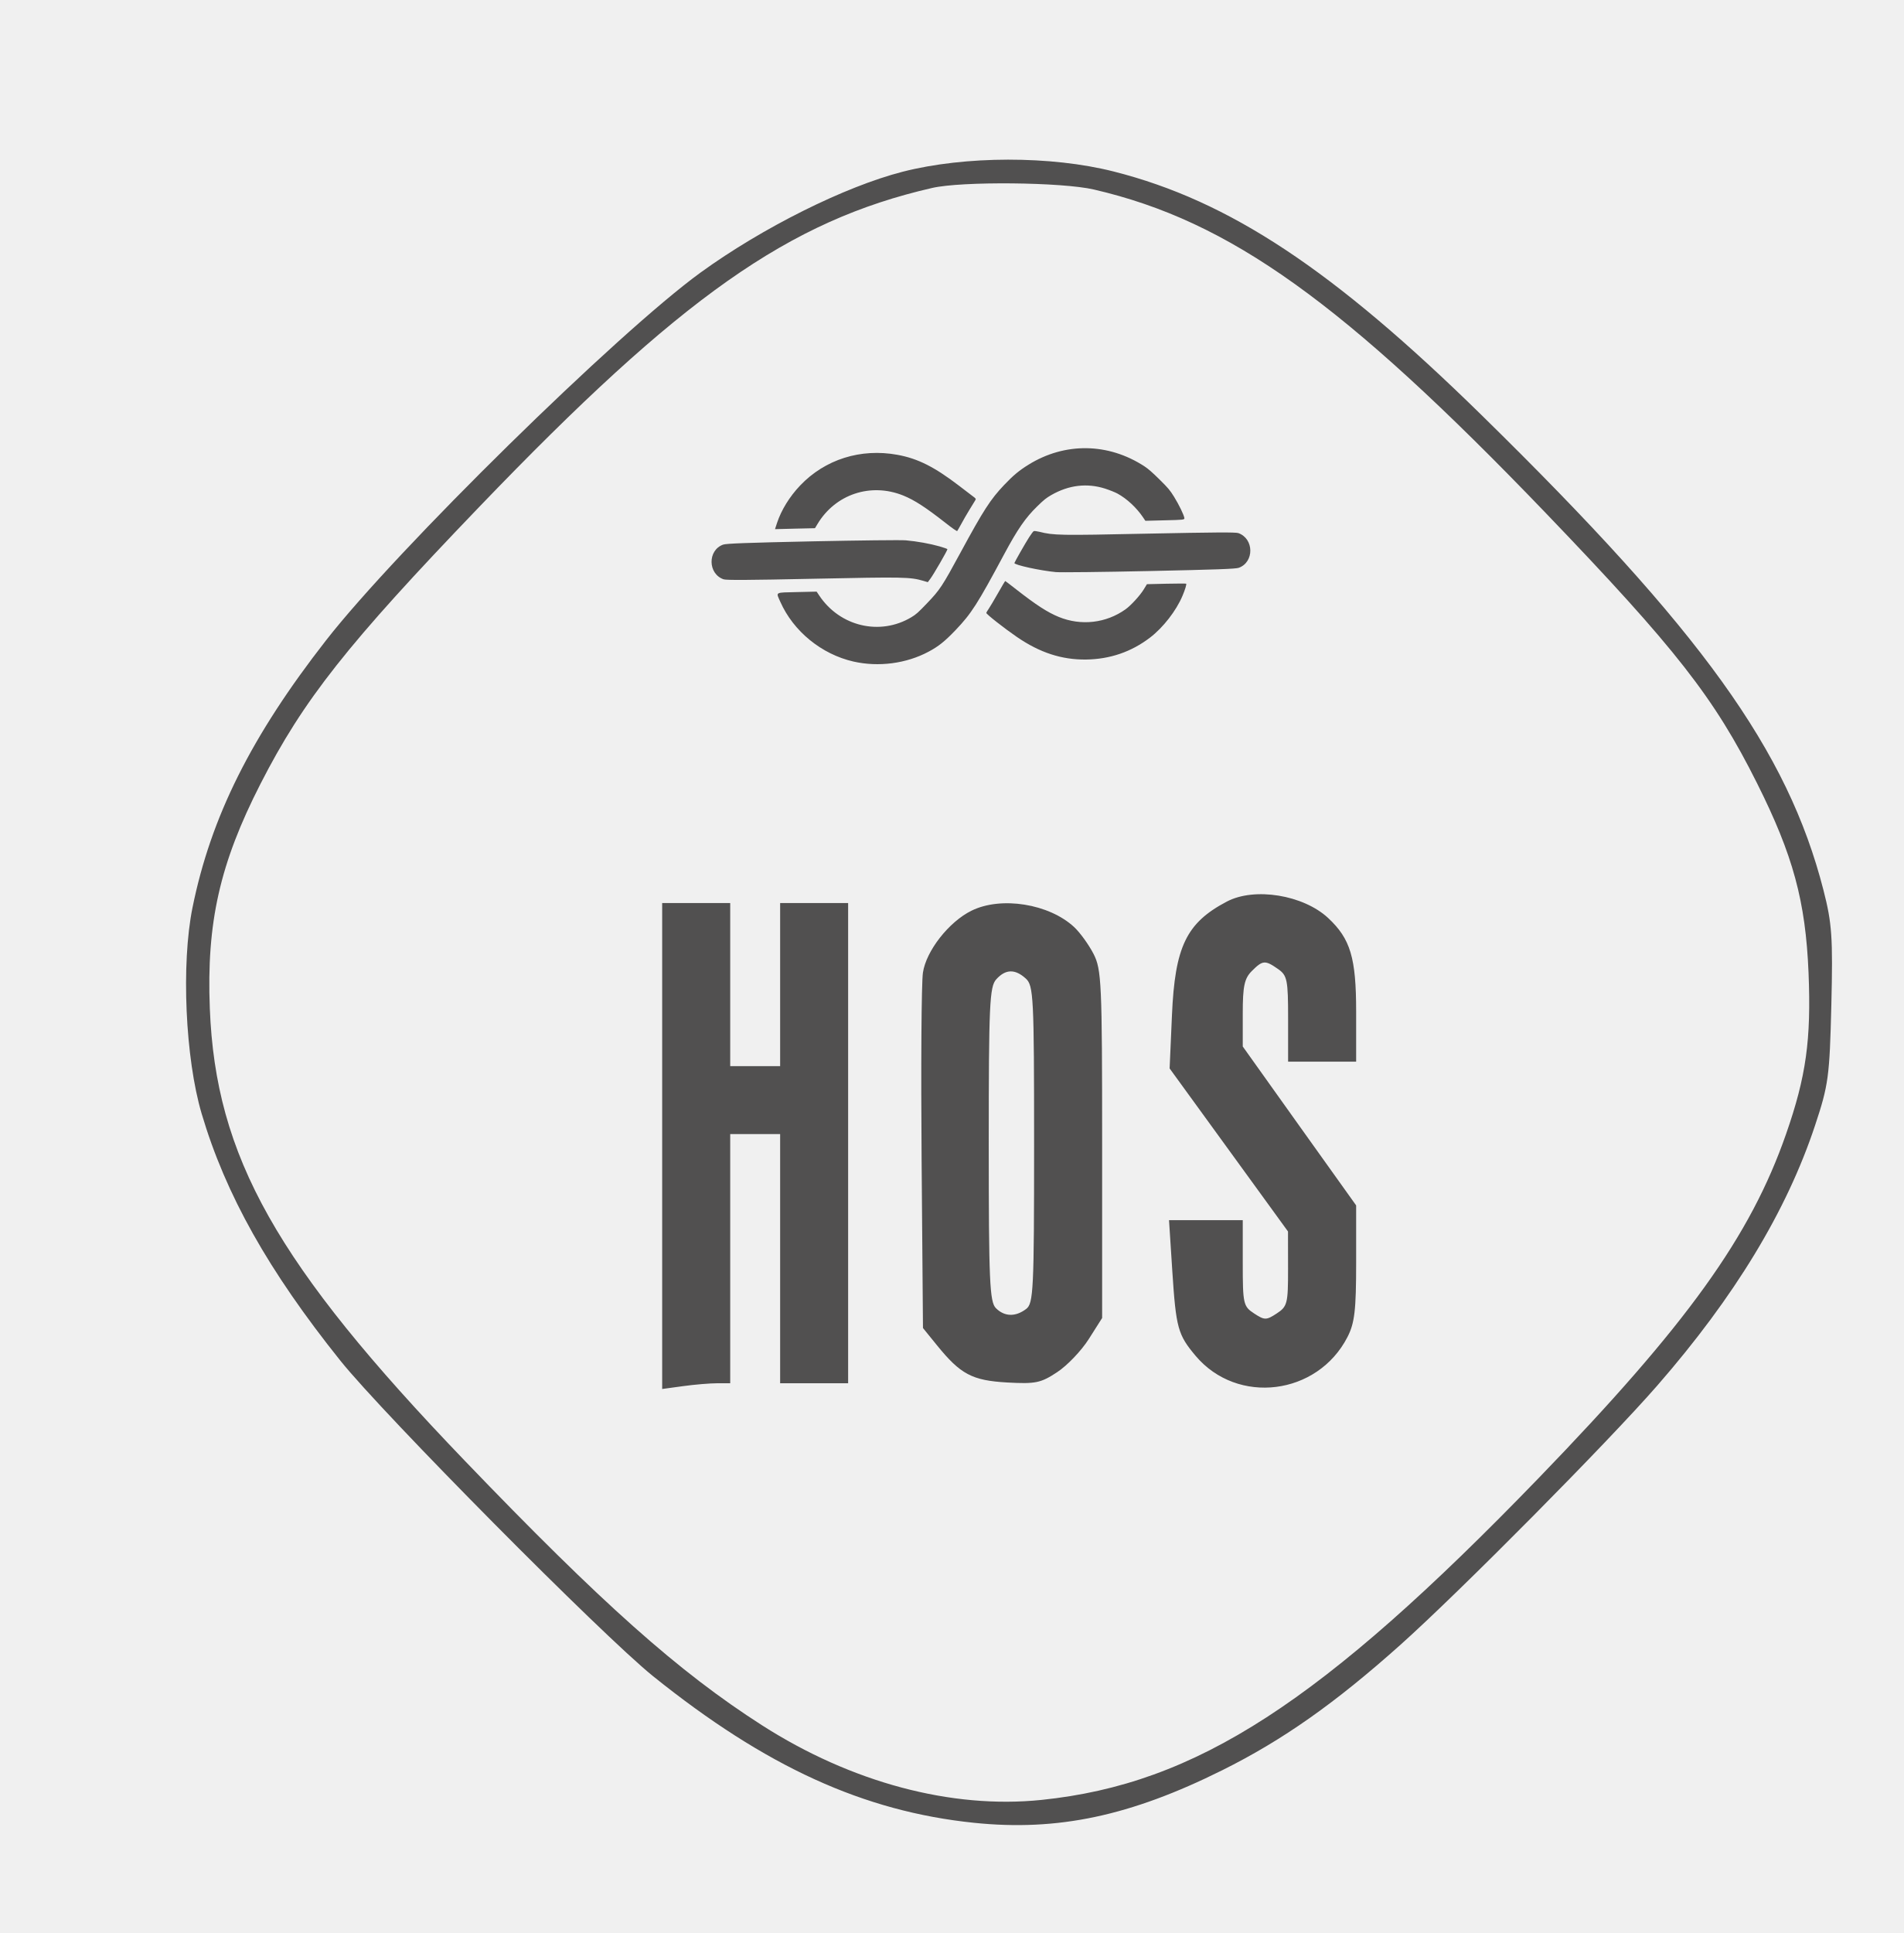
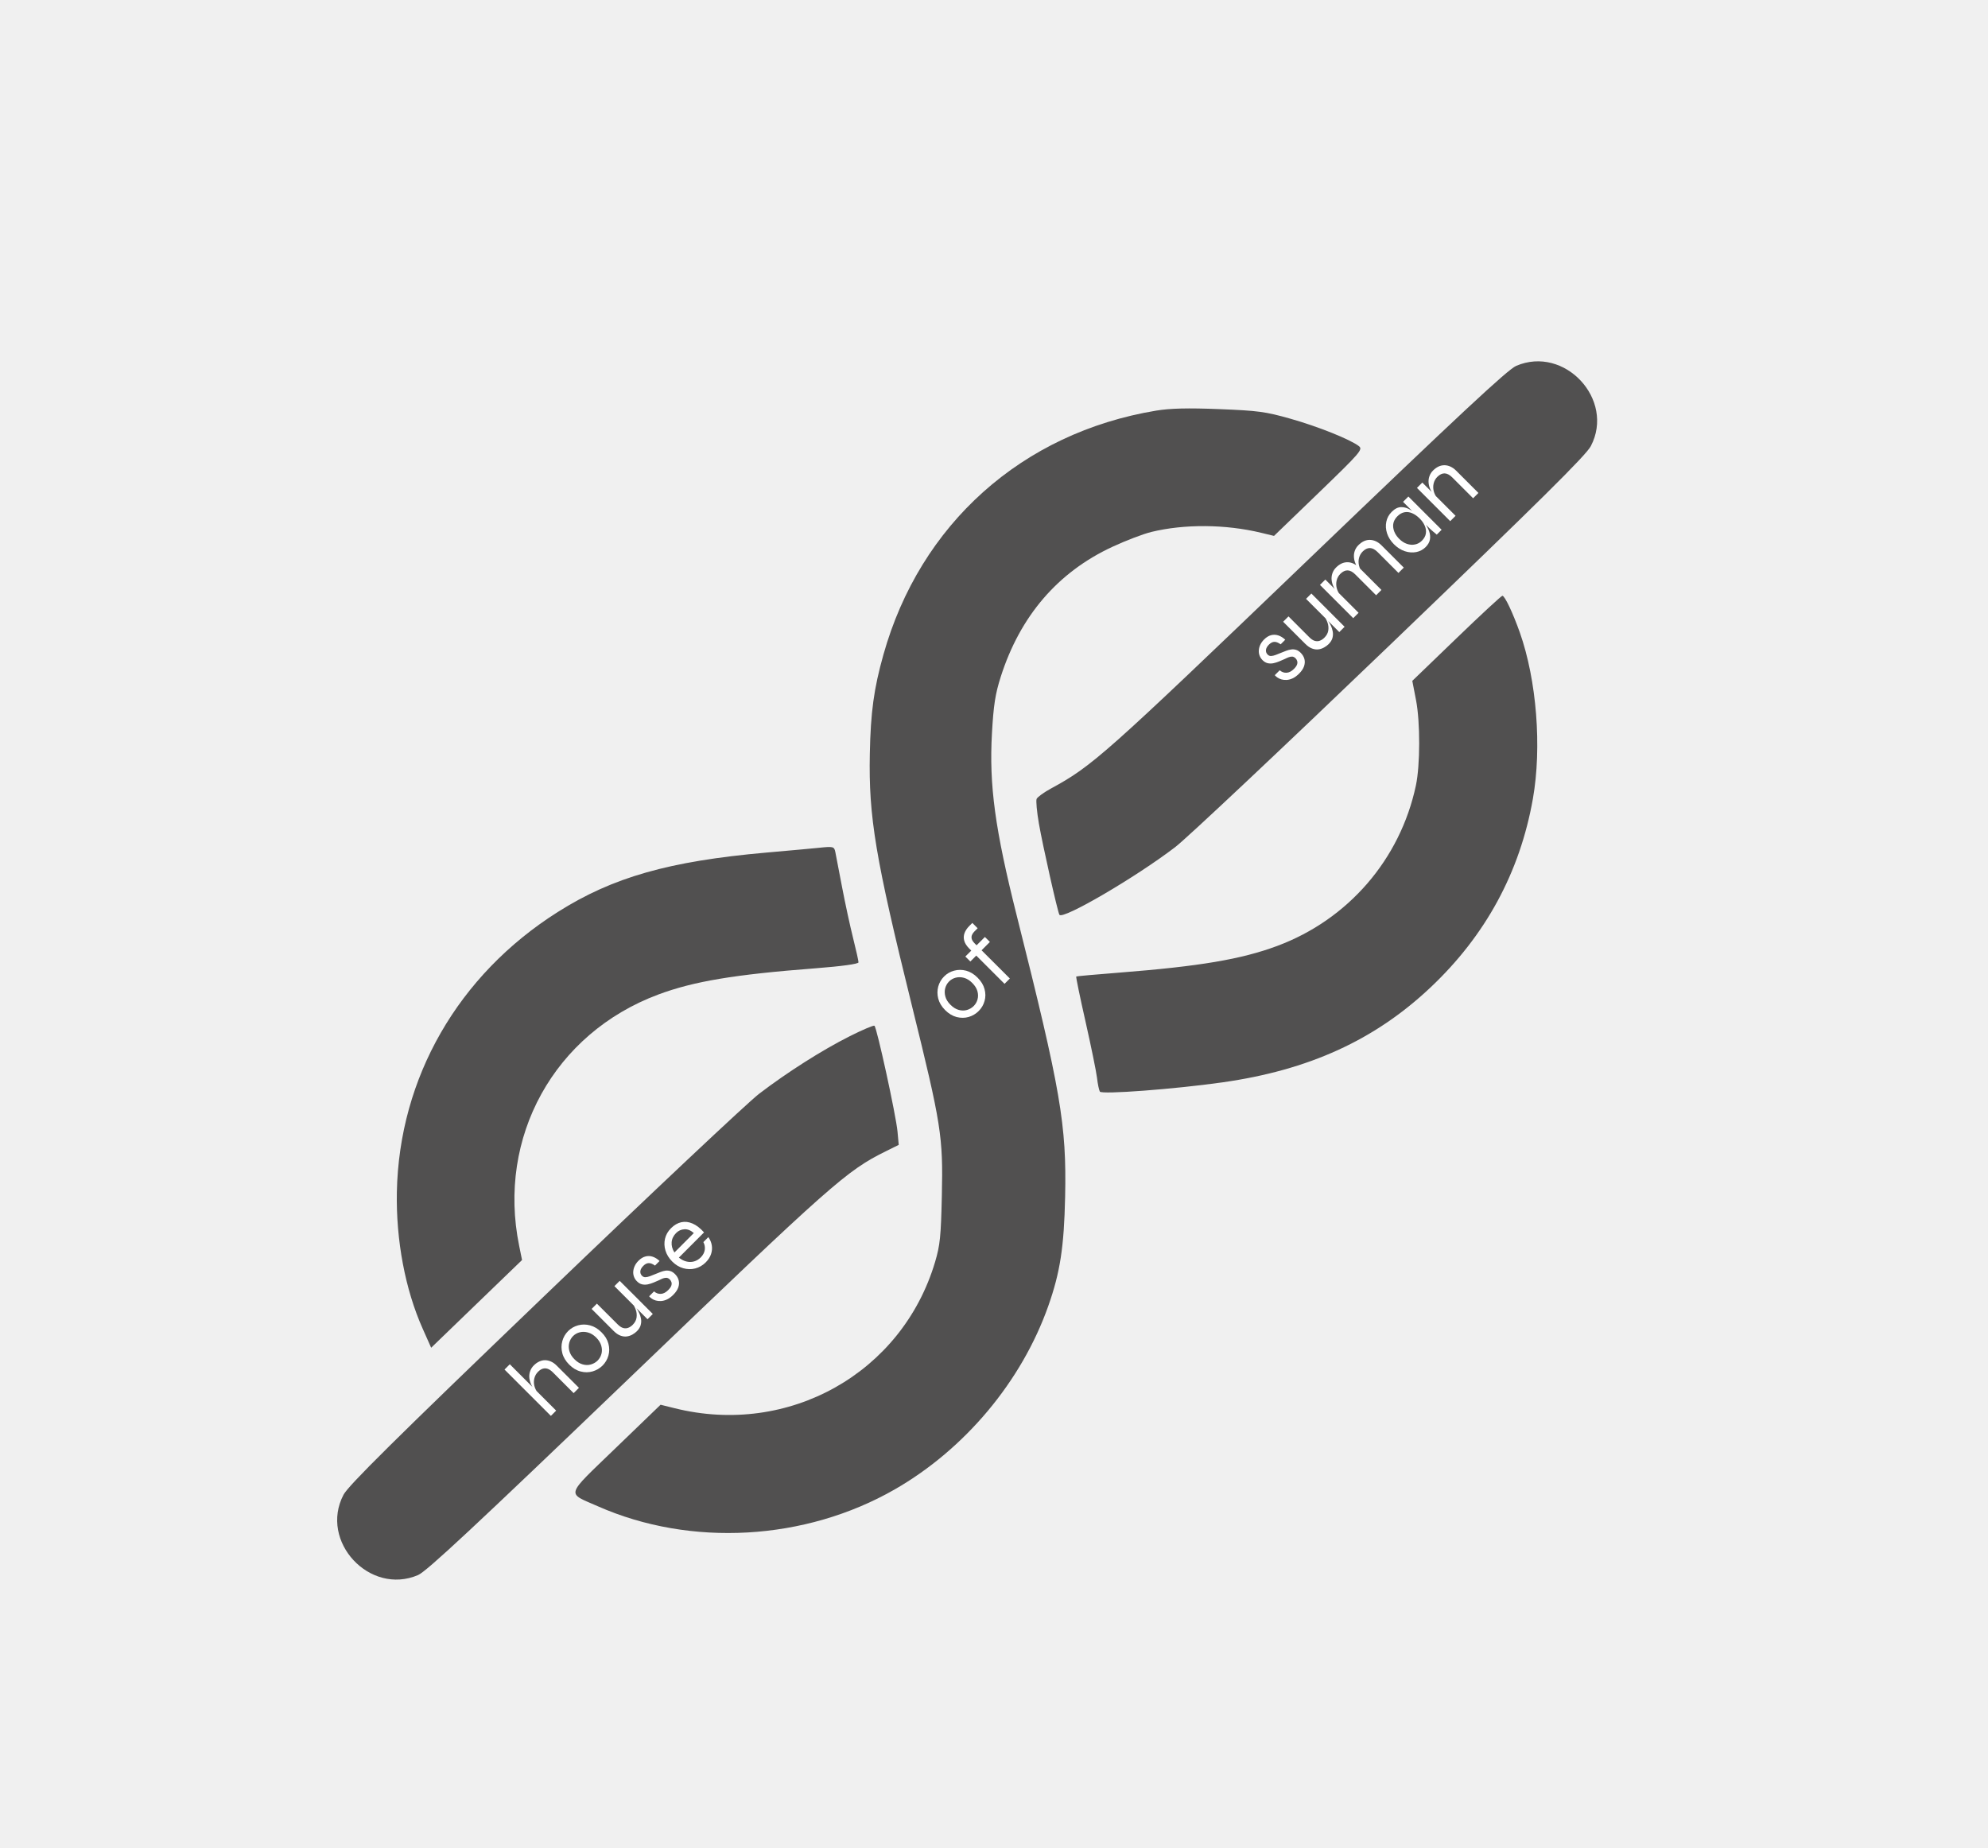
- <svg xmlns="http://www.w3.org/2000/svg" width="197" zoomAndPan="magnify" viewBox="0 0 147.75 150" height="200" preserveAspectRatio="xMidYMid meet" version="1.0">
-   <path fill="#515050" d="M 70.055 13.328 C 65.57 14.48 59.18 17.668 54.387 21.141 C 47.957 25.801 30.816 42.625 25.305 49.691 C 19.496 57.133 16.367 63.398 14.941 70.43 C 14.055 74.801 14.379 82.125 15.652 86.422 C 17.512 92.699 20.832 98.609 26.414 105.582 C 29.801 109.805 46.742 126.895 50.691 130.074 C 59.43 137.098 67.027 140.566 75.602 141.449 C 82.094 142.117 87.723 140.926 94.871 137.367 C 99.555 135.035 103.617 132.176 108.691 127.641 C 113.281 123.539 124.824 111.891 128.637 107.512 C 134.641 100.625 138.676 93.973 140.879 87.324 C 141.918 84.195 142.004 83.551 142.141 77.988 C 142.266 72.738 142.191 71.656 141.531 69.082 C 138.75 58.223 132.094 48.977 114.988 32.207 C 103.469 20.914 95.414 15.582 86.441 13.309 C 81.578 12.074 74.891 12.086 70.055 13.328 M 72.344 14.586 C 61.211 17.145 52.879 23.012 37.207 39.324 C 26.953 49.996 23.555 54.301 20.219 60.824 C 17.059 67.008 16.023 71.598 16.285 78.25 C 16.734 89.758 21.445 98.121 36.035 113.312 C 46.711 124.43 52.672 129.738 59.141 133.879 C 66.078 138.32 73.844 140.395 80.84 139.672 C 92.848 138.43 102.547 132.148 119.422 114.699 C 130.945 102.781 135.855 95.957 138.625 88.004 C 140.188 83.527 140.582 80.676 140.371 75.484 C 140.141 69.934 139.176 66.371 136.371 60.773 C 133.051 54.133 130.07 50.328 119.961 39.797 C 104.262 23.457 95.457 17.152 84.906 14.707 C 82.422 14.129 74.645 14.055 72.344 14.586 M 95.223 69.961 C 92.078 71.613 91.191 73.453 90.961 78.801 L 90.781 82.91 L 95.375 89.234 L 99.969 95.562 L 99.973 98.453 C 99.977 101.152 99.918 101.383 99.098 101.922 C 98.281 102.457 98.152 102.457 97.336 101.922 C 96.5 101.375 96.457 101.18 96.457 98.016 L 96.457 94.684 L 90.734 94.684 L 90.988 98.617 C 91.277 103.059 91.418 103.57 92.797 105.211 C 96.039 109.059 102.258 108.285 104.586 103.75 C 105.141 102.668 105.258 101.676 105.258 97.992 L 105.258 93.539 L 100.855 87.375 L 96.457 81.207 L 96.457 78.633 C 96.457 76.523 96.586 75.926 97.16 75.352 C 98.008 74.504 98.188 74.492 99.195 75.195 C 99.91 75.695 99.977 76.031 99.977 79.062 L 99.977 82.383 L 105.258 82.383 L 105.258 78.5 C 105.258 74.32 104.816 72.852 103.086 71.238 C 101.16 69.445 97.375 68.828 95.223 69.961 M 51.395 88.934 L 51.395 107.785 L 53.031 107.562 C 53.93 107.438 55.117 107.34 55.672 107.34 L 56.676 107.34 L 56.676 88.004 L 60.551 88.004 L 60.551 107.34 L 65.828 107.34 L 65.828 70.078 L 60.551 70.078 L 60.551 82.734 L 56.676 82.734 L 56.676 70.078 L 51.395 70.078 Z M 75.406 70.668 C 73.648 71.531 71.879 73.793 71.633 75.484 C 71.516 76.281 71.473 82.812 71.531 89.996 L 71.637 103.055 L 72.715 104.383 C 74.551 106.648 75.449 107.125 78.172 107.281 C 80.375 107.402 80.781 107.32 82.051 106.48 C 82.832 105.969 83.934 104.812 84.504 103.914 L 85.543 102.277 L 85.543 88.801 C 85.543 76.246 85.496 75.234 84.875 74.02 C 84.504 73.301 83.828 72.367 83.371 71.941 C 81.43 70.133 77.703 69.535 75.406 70.668 M 77.324 75.996 C 76.805 76.566 76.742 77.977 76.742 88.797 C 76.742 99.387 76.812 101.031 77.297 101.512 C 77.965 102.18 78.816 102.203 79.648 101.574 C 80.211 101.148 80.262 100.113 80.262 88.812 C 80.262 77.344 80.219 76.477 79.617 75.934 C 78.781 75.176 78.047 75.195 77.324 75.996 " fill-opacity="1" fill-rule="evenodd" />
-   <g clip-path="url(#19e1cdcfb9)">
-     <g clip-path="url(#f23c624457)">
-       <g clip-path="url(#8ea710dd5c)">
-         <g clip-path="url(#3791f796f4)">
-           <path fill="#515050" d="M 96.113 41.367 C 95.902 41.293 94.273 41.305 89.078 41.41 C 82.191 41.555 81.793 41.547 80.668 41.266 C 80.473 41.219 80.277 41.195 80.234 41.215 C 80.188 41.238 80.027 41.453 79.871 41.699 C 79.578 42.152 78.758 43.598 78.734 43.688 C 78.699 43.836 80.738 44.281 81.957 44.395 C 82.312 44.426 85.578 44.391 89.219 44.312 C 94.328 44.203 95.906 44.148 96.145 44.062 C 97.359 43.625 97.34 41.801 96.113 41.367 M 88.828 36.188 C 86.016 34.355 82.656 34.309 79.828 36.059 C 79.094 36.516 78.652 36.883 77.945 37.625 C 76.875 38.75 76.328 39.598 74.551 42.879 C 73.121 45.516 72.957 45.762 71.957 46.809 C 71.262 47.535 71.105 47.676 70.734 47.898 C 68.301 49.355 65.184 48.617 63.582 46.207 L 63.383 45.91 L 61.852 45.945 C 60.105 45.988 60.219 45.918 60.566 46.703 C 61.578 48.988 63.766 50.773 66.242 51.336 C 68.188 51.777 70.34 51.496 72.066 50.574 C 72.84 50.164 73.328 49.773 74.18 48.883 C 75.398 47.602 75.852 46.898 77.945 42.996 C 78.977 41.07 79.594 40.176 80.508 39.289 C 81.004 38.801 81.215 38.633 81.598 38.414 C 82.957 37.637 84.367 37.469 85.777 37.918 C 86.125 38.031 86.555 38.203 86.734 38.301 C 87.469 38.703 88.211 39.395 88.715 40.141 L 88.898 40.414 L 90.426 40.375 C 91.855 40.344 91.949 40.332 91.926 40.199 C 91.883 39.941 91.508 39.168 91.133 38.562 C 90.797 38.023 90.68 37.883 89.996 37.207 C 89.445 36.664 89.121 36.379 88.828 36.188 M 90.527 45.297 L 89.02 45.332 L 88.77 45.742 C 88.484 46.211 87.77 46.992 87.355 47.285 C 85.848 48.359 83.91 48.582 82.18 47.875 C 81.309 47.52 80.438 46.957 78.871 45.734 C 78.418 45.379 78.035 45.086 78.023 45.086 C 78.008 45.082 77.746 45.523 77.441 46.062 C 77.137 46.598 76.812 47.141 76.727 47.262 C 76.637 47.387 76.559 47.52 76.551 47.559 C 76.531 47.645 77.945 48.754 78.93 49.43 C 80.707 50.648 82.402 51.199 84.285 51.18 C 86.148 51.156 87.812 50.586 89.266 49.473 C 90.281 48.695 91.293 47.391 91.777 46.242 C 91.977 45.773 92.109 45.336 92.066 45.293 C 92.047 45.277 91.355 45.281 90.527 45.297 M 75.457 38.473 C 75.379 38.414 74.918 38.062 74.434 37.691 C 72.52 36.227 71.227 35.578 69.652 35.293 C 66.801 34.773 64.031 35.648 62.102 37.676 C 61.285 38.535 60.641 39.578 60.312 40.574 L 60.152 41.062 L 61.703 41.023 L 63.254 40.988 L 63.438 40.684 C 64.828 38.348 67.586 37.43 70.117 38.457 C 70.98 38.809 71.832 39.359 73.414 40.598 C 73.926 41 74.266 41.234 74.293 41.207 C 74.316 41.18 74.457 40.941 74.602 40.672 C 74.742 40.402 75.035 39.906 75.242 39.562 C 75.453 39.223 75.656 38.891 75.695 38.824 C 75.766 38.707 75.754 38.688 75.457 38.473 M 72.91 42.395 C 72.176 42.188 71.188 42.008 70.312 41.93 C 69.961 41.895 66.691 41.934 63.055 42.008 C 57.945 42.117 56.367 42.176 56.125 42.262 C 54.914 42.699 54.934 44.523 56.156 44.953 C 56.371 45.027 58 45.02 63.195 44.91 C 70.16 44.766 70.633 44.773 71.668 45.074 L 72.012 45.176 L 72.207 44.914 C 72.449 44.598 73.555 42.684 73.535 42.617 C 73.531 42.59 73.25 42.492 72.91 42.395 " fill-opacity="1" fill-rule="evenodd" />
+ <svg xmlns="http://www.w3.org/2000/svg" width="298" zoomAndPan="magnify" viewBox="0 0 223.5 207.75" height="277" preserveAspectRatio="xMidYMid meet" version="1.0">
+   <defs>
+     <g />
+     <clipPath id="76cd6cb8f1">
+       <path d="M 37 40 L 180 40 L 180 178 L 37 178 Z M 37 40 " clip-rule="nonzero" />
+     </clipPath>
+     <clipPath id="69ede6c3fb">
+       <path d="M 4.113 0.105 L 222.582 4.551 L 218.457 207.305 L -0.008 202.863 Z M 4.113 0.105 " clip-rule="nonzero" />
+     </clipPath>
+     <clipPath id="e074514756">
+       <path d="M 4.113 0.105 L 222.582 4.551 L 218.457 207.305 L -0.008 202.863 Z M 4.113 0.105 " clip-rule="nonzero" />
+     </clipPath>
+     <clipPath id="6c7eb4303f">
+       <path d="M 4.113 0.105 L 222.582 4.551 L 218.457 207.305 L -0.008 202.863 Z M 4.113 0.105 " clip-rule="nonzero" />
+     </clipPath>
+   </defs>
+   <g clip-path="url(#76cd6cb8f1)">
+     <g clip-path="url(#69ede6c3fb)">
+       <g clip-path="url(#e074514756)">
+         <g clip-path="url(#6c7eb4303f)">
+           <path fill="#515050" d="M 170.457 41.133 C 169.508 41.539 164.066 46.613 146.906 63.086 C 124.172 84.91 122.805 86.125 118.16 88.648 C 117.355 89.086 116.625 89.617 116.539 89.824 C 116.457 90.035 116.57 91.277 116.797 92.586 C 117.219 95.027 118.891 102.469 119.102 102.844 C 119.441 103.449 127.664 98.648 132.117 95.242 C 133.41 94.258 144.293 84.008 156.305 72.473 C 173.172 56.273 178.309 51.188 178.848 50.156 C 181.586 44.918 175.898 38.801 170.457 41.133 M 129.988 46.164 C 114.898 48.664 103.434 58.918 99.316 73.609 C 98.242 77.426 97.883 80.055 97.789 84.754 C 97.648 91.863 98.414 96.438 102.523 113.07 C 105.824 126.43 106.035 127.766 105.887 134.402 C 105.785 139.027 105.684 140 105.125 141.883 C 101.41 154.367 88.66 161.523 75.84 158.32 L 74.266 157.93 L 69.223 162.793 C 63.473 168.348 63.648 167.77 67.227 169.352 C 77.652 173.953 90.523 173.223 100.586 167.453 C 108.477 162.926 114.855 155.309 117.852 146.832 C 119.188 143.047 119.625 140.203 119.746 134.547 C 119.918 126.438 119.266 122.652 114.309 102.949 C 111.863 93.227 111.191 88.281 111.52 82.445 C 111.699 79.266 111.891 78.031 112.504 76.102 C 114.684 69.262 118.918 64.328 125.059 61.477 C 126.566 60.777 128.539 60.023 129.441 59.805 C 133.156 58.898 137.785 58.934 141.777 59.898 L 143.23 60.25 L 148.254 55.402 C 152.961 50.859 153.246 50.527 152.77 50.156 C 151.816 49.41 148.176 47.949 145.059 47.07 C 142.273 46.281 141.438 46.168 137.062 45.996 C 133.539 45.855 131.562 45.906 129.988 46.164 M 163.742 71.762 L 158.777 76.547 L 159.195 78.707 C 159.676 81.172 159.668 86.035 159.18 88.32 C 157.406 96.633 151.562 103.387 143.574 106.355 C 139.547 107.852 134.875 108.641 125.852 109.348 C 123.23 109.551 121.047 109.75 120.996 109.785 C 120.945 109.82 121.418 112.117 122.047 114.887 C 122.672 117.66 123.25 120.492 123.332 121.18 C 123.41 121.867 123.555 122.562 123.652 122.727 C 123.852 123.066 132.02 122.453 137.426 121.688 C 147.145 120.312 154.551 116.934 160.828 111.012 C 167.016 105.176 170.871 98.074 172.332 89.816 C 173.355 84.027 172.762 76.469 170.859 71.09 C 170.074 68.883 169.176 66.984 168.906 66.98 C 168.793 66.98 166.469 69.129 163.742 71.762 M 92.023 95.32 C 91.574 95.371 88.938 95.609 86.168 95.852 C 75.215 96.82 68.883 98.625 62.699 102.539 C 51.508 109.617 44.875 121.164 44.617 134.008 C 44.512 139.445 45.555 144.973 47.516 149.371 L 48.473 151.523 L 53.582 146.59 L 58.691 141.66 L 58.367 140.066 C 55.867 127.84 62.32 116.176 73.996 111.816 C 77.984 110.328 82.559 109.562 91.68 108.863 C 94.652 108.633 96.512 108.375 96.516 108.195 C 96.52 108.035 96.242 106.793 95.902 105.438 C 95.562 104.082 95.004 101.492 94.66 99.688 C 94.316 97.879 93.977 96.125 93.91 95.785 C 93.781 95.168 93.68 95.145 92.023 95.32 M 95.523 116.504 C 92.406 118.074 88.535 120.535 85.344 122.969 C 84.055 123.957 73.168 134.203 61.156 145.742 C 44.289 161.938 39.156 167.023 38.617 168.055 C 35.875 173.293 41.562 179.414 47.004 177.078 C 47.953 176.672 53.41 171.586 70.555 155.129 C 93.551 133.055 95.164 131.625 99.574 129.441 L 101.039 128.715 L 100.902 127.215 C 100.734 125.395 98.574 115.496 98.309 115.32 C 98.203 115.254 96.949 115.785 95.523 116.504 " fill-opacity="1" fill-rule="evenodd" />
        </g>
      </g>
    </g>
  </g>
+   <g fill="#ffffff" fill-opacity="1">
+     <g transform="translate(61.35738, 159.759)">
+       <g>
+         <path d="M 3.133 -3.133 L 0.797 -5.473 C 0.602 -5.664 0.414 -5.797 0.227 -5.863 C 0.039 -5.93 -0.145 -5.938 -0.328 -5.883 C -0.512 -5.828 -0.691 -5.711 -0.871 -5.531 C -1.074 -5.328 -1.211 -5.086 -1.281 -4.809 C -1.352 -4.531 -1.352 -4.246 -1.281 -3.953 C -1.211 -3.66 -1.07 -3.383 -0.855 -3.121 L -1.297 -3.543 C -1.48 -3.777 -1.617 -4.016 -1.707 -4.262 C -1.801 -4.508 -1.848 -4.75 -1.855 -4.988 C -1.859 -5.227 -1.816 -5.453 -1.73 -5.668 C -1.645 -5.887 -1.516 -6.078 -1.348 -6.246 C -1.148 -6.445 -0.941 -6.594 -0.723 -6.691 C -0.504 -6.793 -0.281 -6.84 -0.059 -6.836 C 0.164 -6.828 0.387 -6.777 0.605 -6.676 C 0.828 -6.574 1.039 -6.422 1.242 -6.215 L 3.73 -3.73 Z M 0.574 -0.574 L -4.637 -5.785 L -4.043 -6.379 L 1.168 -1.168 Z M 0.574 -0.574 " />
+       </g>
+     </g>
+   </g>
+   <g fill="#ffffff" fill-opacity="1">
+     <g transform="translate(65.56903, 155.5474)">
+       <g>
+         <path d="M 2.176 -2.023 C 1.855 -1.707 1.48 -1.488 1.051 -1.363 C 0.617 -1.238 0.172 -1.234 -0.289 -1.355 C -0.754 -1.473 -1.18 -1.73 -1.578 -2.129 C -1.977 -2.527 -2.234 -2.957 -2.352 -3.418 C -2.473 -3.879 -2.473 -4.328 -2.352 -4.766 C -2.234 -5.203 -2.016 -5.578 -1.699 -5.898 C -1.379 -6.215 -1.004 -6.43 -0.57 -6.547 C -0.137 -6.664 0.312 -6.664 0.77 -6.539 C 1.23 -6.418 1.656 -6.16 2.055 -5.762 C 2.453 -5.367 2.711 -4.938 2.832 -4.477 C 2.953 -4.02 2.953 -3.574 2.832 -3.145 C 2.711 -2.715 2.492 -2.344 2.176 -2.023 Z M 1.617 -2.582 C 1.824 -2.793 1.969 -3.039 2.047 -3.328 C 2.125 -3.617 2.121 -3.922 2.031 -4.242 C 1.941 -4.566 1.754 -4.875 1.461 -5.168 C 1.168 -5.461 0.859 -5.652 0.535 -5.738 C 0.215 -5.828 -0.094 -5.836 -0.387 -5.762 C -0.68 -5.688 -0.93 -5.547 -1.141 -5.34 C -1.348 -5.129 -1.492 -4.879 -1.57 -4.586 C -1.648 -4.293 -1.648 -3.984 -1.559 -3.66 C -1.473 -3.336 -1.281 -3.023 -0.984 -2.727 C -0.691 -2.434 -0.383 -2.242 -0.059 -2.152 C 0.262 -2.062 0.57 -2.059 0.863 -2.145 C 1.156 -2.23 1.406 -2.375 1.617 -2.582 Z M 1.617 -2.582 " />
+       </g>
+     </g>
+   </g>
+   <g fill="#ffffff" fill-opacity="1">
+     <g transform="translate(69.75091, 151.3655)">
+       <g>
+         <path d="M 3.641 -3.641 L 3.047 -3.047 L -0.676 -6.77 L -0.082 -7.363 Z M 1.348 -4.816 L 1.562 -4.617 C 1.617 -4.551 1.695 -4.445 1.797 -4.301 C 1.898 -4.152 2 -3.977 2.098 -3.773 C 2.199 -3.57 2.27 -3.352 2.312 -3.117 C 2.355 -2.879 2.344 -2.641 2.281 -2.402 C 2.219 -2.16 2.078 -1.93 1.855 -1.703 C 1.711 -1.562 1.543 -1.434 1.348 -1.324 C 1.152 -1.215 0.945 -1.145 0.719 -1.113 C 0.492 -1.082 0.254 -1.113 0 -1.207 C -0.254 -1.301 -0.508 -1.477 -0.766 -1.734 L -3.238 -4.207 L -2.645 -4.801 L -0.32 -2.48 C -0.098 -2.258 0.113 -2.117 0.312 -2.062 C 0.512 -2.008 0.699 -2.016 0.879 -2.086 C 1.059 -2.152 1.223 -2.266 1.379 -2.418 C 1.629 -2.672 1.777 -2.949 1.816 -3.246 C 1.855 -3.543 1.828 -3.832 1.727 -4.109 C 1.629 -4.387 1.5 -4.625 1.348 -4.816 Z M 1.348 -4.816 " />
+       </g>
+     </g>
+   </g>
+   <g fill="#ffffff" fill-opacity="1">
+     <g transform="translate(73.87327, 147.2431)">
+       <g>
+         <path d="M -0.895 -1.504 L -0.344 -2.055 C -0.113 -1.855 0.141 -1.762 0.422 -1.777 C 0.699 -1.789 0.98 -1.934 1.258 -2.211 C 1.426 -2.379 1.539 -2.535 1.59 -2.676 C 1.641 -2.816 1.652 -2.949 1.621 -3.07 C 1.586 -3.191 1.523 -3.301 1.43 -3.395 C 1.316 -3.508 1.195 -3.57 1.07 -3.582 C 0.949 -3.59 0.816 -3.57 0.672 -3.52 C 0.531 -3.465 0.379 -3.398 0.215 -3.312 C 0.016 -3.223 -0.188 -3.133 -0.402 -3.047 C -0.617 -2.957 -0.832 -2.891 -1.051 -2.844 C -1.27 -2.801 -1.48 -2.801 -1.688 -2.848 C -1.891 -2.895 -2.086 -3.008 -2.262 -3.188 C -2.414 -3.336 -2.523 -3.504 -2.594 -3.695 C -2.668 -3.887 -2.695 -4.086 -2.68 -4.297 C -2.664 -4.504 -2.609 -4.711 -2.512 -4.918 C -2.414 -5.125 -2.277 -5.316 -2.094 -5.5 C -1.844 -5.75 -1.586 -5.91 -1.312 -5.98 C -1.043 -6.055 -0.773 -6.047 -0.5 -5.957 C -0.227 -5.867 0.031 -5.707 0.277 -5.473 L -0.238 -4.957 C -0.496 -5.148 -0.73 -5.238 -0.938 -5.234 C -1.148 -5.23 -1.352 -5.129 -1.547 -4.93 C -1.754 -4.727 -1.863 -4.523 -1.883 -4.324 C -1.902 -4.129 -1.84 -3.953 -1.691 -3.805 C -1.582 -3.695 -1.449 -3.645 -1.301 -3.652 C -1.148 -3.66 -0.98 -3.699 -0.797 -3.766 C -0.613 -3.836 -0.418 -3.914 -0.215 -3.996 C -0.012 -4.082 0.188 -4.16 0.379 -4.234 C 0.574 -4.312 0.762 -4.359 0.945 -4.387 C 1.129 -4.41 1.309 -4.395 1.488 -4.34 C 1.668 -4.285 1.844 -4.172 2.02 -3.996 C 2.227 -3.789 2.363 -3.555 2.426 -3.297 C 2.492 -3.039 2.477 -2.773 2.379 -2.496 C 2.281 -2.223 2.098 -1.949 1.832 -1.684 C 1.59 -1.438 1.352 -1.262 1.117 -1.152 C 0.883 -1.043 0.66 -0.984 0.441 -0.973 C 0.227 -0.961 0.031 -0.98 -0.145 -1.031 C -0.32 -1.082 -0.473 -1.152 -0.602 -1.242 C -0.73 -1.332 -0.828 -1.418 -0.895 -1.504 Z M -0.895 -1.504 " />
+       </g>
+     </g>
+   </g>
+   <g fill="#ffffff" fill-opacity="1">
+     <g transform="translate(77.15478, 143.9616)">
+       <g>
+         <path d="M 1.922 -4.316 L 2.48 -4.875 C 2.684 -4.594 2.812 -4.289 2.867 -3.961 C 2.922 -3.633 2.895 -3.305 2.785 -2.969 C 2.676 -2.637 2.477 -2.328 2.188 -2.039 C 1.84 -1.691 1.445 -1.465 1 -1.352 C 0.559 -1.238 0.109 -1.25 -0.344 -1.379 C -0.793 -1.508 -1.207 -1.758 -1.578 -2.129 C -1.949 -2.5 -2.203 -2.914 -2.34 -3.363 C -2.477 -3.812 -2.492 -4.258 -2.391 -4.699 C -2.285 -5.141 -2.062 -5.531 -1.719 -5.875 C -1.359 -6.238 -0.969 -6.461 -0.559 -6.551 C -0.145 -6.641 0.277 -6.59 0.707 -6.402 C 1.141 -6.215 1.57 -5.883 1.996 -5.406 L -0.832 -2.574 C -0.566 -2.359 -0.285 -2.211 0.008 -2.137 C 0.301 -2.062 0.586 -2.062 0.867 -2.141 C 1.148 -2.219 1.402 -2.371 1.629 -2.598 C 1.883 -2.852 2.031 -3.133 2.078 -3.441 C 2.121 -3.746 2.07 -4.039 1.922 -4.316 Z M -1.141 -5.34 C -1.445 -5.031 -1.617 -4.684 -1.645 -4.297 C -1.676 -3.91 -1.57 -3.527 -1.332 -3.148 L 0.848 -5.332 C 0.5 -5.637 0.148 -5.781 -0.211 -5.758 C -0.57 -5.738 -0.883 -5.598 -1.141 -5.34 Z M -1.141 -5.34 " />
+       </g>
+     </g>
+   </g>
+   <g fill="#ffffff" fill-opacity="1">
+     <g transform="translate(144.2146, 77.41929)">
+       <g>
+         <path d="M -0.898 -1.512 L -0.344 -2.062 C -0.113 -1.863 0.141 -1.77 0.422 -1.785 C 0.703 -1.797 0.984 -1.941 1.262 -2.219 C 1.434 -2.391 1.543 -2.547 1.598 -2.688 C 1.648 -2.828 1.66 -2.961 1.625 -3.086 C 1.594 -3.207 1.531 -3.316 1.438 -3.41 C 1.32 -3.523 1.203 -3.586 1.078 -3.598 C 0.953 -3.605 0.82 -3.586 0.676 -3.531 C 0.535 -3.48 0.383 -3.41 0.219 -3.328 C 0.016 -3.238 -0.188 -3.148 -0.402 -3.059 C -0.617 -2.969 -0.836 -2.902 -1.055 -2.855 C -1.273 -2.812 -1.488 -2.812 -1.695 -2.859 C -1.898 -2.906 -2.094 -3.02 -2.273 -3.199 C -2.422 -3.352 -2.535 -3.52 -2.605 -3.711 C -2.68 -3.902 -2.707 -4.105 -2.691 -4.312 C -2.676 -4.523 -2.621 -4.73 -2.523 -4.938 C -2.426 -5.145 -2.285 -5.34 -2.102 -5.523 C -1.852 -5.773 -1.59 -5.934 -1.32 -6.008 C -1.047 -6.078 -0.773 -6.07 -0.5 -5.98 C -0.227 -5.891 0.031 -5.73 0.277 -5.496 L -0.238 -4.98 C -0.5 -5.168 -0.734 -5.262 -0.941 -5.258 C -1.152 -5.25 -1.355 -5.148 -1.555 -4.949 C -1.758 -4.746 -1.871 -4.543 -1.891 -4.344 C -1.91 -4.145 -1.848 -3.969 -1.695 -3.82 C -1.586 -3.711 -1.457 -3.66 -1.305 -3.668 C -1.152 -3.676 -0.984 -3.715 -0.801 -3.785 C -0.617 -3.852 -0.422 -3.93 -0.219 -4.016 C -0.012 -4.102 0.188 -4.18 0.383 -4.254 C 0.574 -4.328 0.766 -4.379 0.949 -4.402 C 1.133 -4.43 1.316 -4.414 1.496 -4.359 C 1.676 -4.305 1.852 -4.191 2.027 -4.016 C 2.234 -3.805 2.371 -3.57 2.438 -3.312 C 2.504 -3.055 2.484 -2.785 2.391 -2.508 C 2.293 -2.23 2.109 -1.957 1.84 -1.691 C 1.594 -1.445 1.355 -1.27 1.121 -1.16 C 0.887 -1.051 0.66 -0.988 0.445 -0.977 C 0.227 -0.965 0.031 -0.984 -0.145 -1.035 C -0.324 -1.086 -0.477 -1.16 -0.605 -1.25 C -0.734 -1.34 -0.832 -1.426 -0.898 -1.512 Z M -0.898 -1.512 " />
+       </g>
+     </g>
+   </g>
+   <g fill="#ffffff" fill-opacity="1">
+     <g transform="translate(147.5107, 74.12315)">
+       <g>
+         <path d="M 3.656 -3.656 L 3.059 -3.059 L -0.68 -6.797 L -0.082 -7.395 Z M 1.352 -4.836 L 1.57 -4.637 C 1.625 -4.57 1.703 -4.465 1.805 -4.316 C 1.906 -4.172 2.008 -3.996 2.109 -3.789 C 2.207 -3.586 2.277 -3.367 2.32 -3.129 C 2.363 -2.891 2.355 -2.652 2.293 -2.41 C 2.23 -2.168 2.086 -1.938 1.863 -1.711 C 1.719 -1.566 1.547 -1.441 1.352 -1.332 C 1.16 -1.223 0.949 -1.148 0.723 -1.117 C 0.496 -1.086 0.254 -1.117 0 -1.211 C -0.254 -1.305 -0.512 -1.484 -0.77 -1.742 L -3.254 -4.223 L -2.652 -4.824 L -0.32 -2.488 C -0.098 -2.266 0.113 -2.125 0.312 -2.07 C 0.512 -2.016 0.703 -2.023 0.883 -2.094 C 1.062 -2.164 1.23 -2.277 1.383 -2.43 C 1.637 -2.684 1.785 -2.961 1.824 -3.262 C 1.863 -3.559 1.836 -3.848 1.734 -4.129 C 1.637 -4.406 1.508 -4.645 1.352 -4.836 Z M 1.352 -4.836 " />
+       </g>
+     </g>
+   </g>
+   <g fill="#ffffff" fill-opacity="1">
+     <g transform="translate(151.6515, 69.98241)">
+       <g>
+         <path d="M -3.254 -4.223 L -2.652 -4.824 L 1.086 -1.086 L 0.484 -0.484 Z M -1.441 -6.184 C -1.242 -6.383 -1.035 -6.531 -0.816 -6.633 C -0.594 -6.73 -0.375 -6.777 -0.148 -6.773 C 0.074 -6.77 0.297 -6.715 0.52 -6.613 C 0.742 -6.512 0.953 -6.359 1.16 -6.152 L 3.656 -3.656 L 3.059 -3.059 L 0.711 -5.406 C 0.422 -5.695 0.137 -5.844 -0.141 -5.855 C -0.422 -5.863 -0.695 -5.734 -0.965 -5.465 C -1.168 -5.262 -1.305 -5.02 -1.375 -4.742 C -1.445 -4.461 -1.445 -4.176 -1.375 -3.879 C -1.305 -3.586 -1.164 -3.309 -0.949 -3.043 L -1.391 -3.469 C -1.574 -3.703 -1.715 -3.945 -1.805 -4.191 C -1.898 -4.438 -1.945 -4.68 -1.953 -4.918 C -1.957 -5.16 -1.914 -5.387 -1.828 -5.605 C -1.742 -5.82 -1.613 -6.016 -1.441 -6.184 Z M 1.07 -8.695 C 1.27 -8.895 1.477 -9.043 1.695 -9.145 C 1.918 -9.242 2.137 -9.293 2.363 -9.285 C 2.586 -9.281 2.809 -9.227 3.031 -9.125 C 3.254 -9.023 3.465 -8.871 3.672 -8.664 L 6.168 -6.168 L 5.57 -5.57 L 3.223 -7.918 C 2.934 -8.207 2.648 -8.355 2.371 -8.367 C 2.09 -8.375 1.816 -8.246 1.547 -7.977 C 1.344 -7.773 1.207 -7.531 1.137 -7.254 C 1.066 -6.973 1.066 -6.688 1.137 -6.395 C 1.207 -6.098 1.348 -5.82 1.562 -5.555 L 1.121 -5.98 C 0.938 -6.215 0.797 -6.457 0.707 -6.703 C 0.613 -6.949 0.566 -7.191 0.562 -7.434 C 0.555 -7.672 0.598 -7.898 0.684 -8.117 C 0.77 -8.332 0.898 -8.527 1.07 -8.695 Z M 1.07 -8.695 " />
+       </g>
+     </g>
+   </g>
+   <g fill="#ffffff" fill-opacity="1">
+     <g transform="translate(158.3036, 63.33033)">
+       <g>
+         <path d="M 1.973 -1.824 C 1.68 -1.531 1.324 -1.344 0.914 -1.262 C 0.5 -1.184 0.074 -1.215 -0.367 -1.359 C -0.805 -1.504 -1.211 -1.766 -1.586 -2.137 C -1.957 -2.512 -2.219 -2.922 -2.363 -3.363 C -2.508 -3.809 -2.535 -4.242 -2.449 -4.668 C -2.363 -5.094 -2.16 -5.469 -1.84 -5.785 C -1.492 -6.137 -1.137 -6.312 -0.777 -6.316 C -0.418 -6.324 -0.059 -6.211 0.305 -5.984 C 0.664 -5.758 1.023 -5.465 1.383 -5.105 C 1.574 -4.918 1.758 -4.691 1.941 -4.43 C 2.121 -4.168 2.266 -3.887 2.371 -3.59 C 2.477 -3.289 2.504 -2.988 2.457 -2.688 C 2.41 -2.387 2.246 -2.098 1.973 -1.824 Z M 1.555 -2.543 C 1.809 -2.797 1.957 -3.07 2 -3.359 C 2.043 -3.652 2 -3.941 1.871 -4.227 C 1.746 -4.516 1.559 -4.781 1.309 -5.031 C 1.035 -5.305 0.754 -5.504 0.465 -5.629 C 0.176 -5.754 -0.113 -5.793 -0.395 -5.742 C -0.68 -5.691 -0.945 -5.543 -1.195 -5.293 C -1.57 -4.918 -1.727 -4.5 -1.672 -4.035 C -1.613 -3.566 -1.387 -3.137 -0.988 -2.738 C -0.723 -2.473 -0.438 -2.289 -0.129 -2.184 C 0.184 -2.078 0.484 -2.055 0.777 -2.117 C 1.07 -2.176 1.332 -2.316 1.555 -2.543 Z M -0.566 -6.91 L 0.031 -7.508 L 3.77 -3.77 L 3.223 -3.223 C 3.223 -3.223 3.176 -3.262 3.078 -3.348 C 2.98 -3.43 2.867 -3.523 2.738 -3.633 C 2.605 -3.742 2.504 -3.84 2.422 -3.918 Z M -0.566 -6.91 " />
+       </g>
+     </g>
+   </g>
+   <g fill="#ffffff" fill-opacity="1">
+     <g transform="translate(162.5564, 59.07748)">
+       <g>
+         <path d="M -3.254 -4.223 L -2.652 -4.824 L 1.086 -1.086 L 0.484 -0.484 Z M -1.441 -6.184 C -1.242 -6.383 -1.035 -6.531 -0.816 -6.633 C -0.594 -6.73 -0.375 -6.777 -0.148 -6.773 C 0.074 -6.77 0.297 -6.715 0.52 -6.613 C 0.742 -6.512 0.953 -6.359 1.16 -6.152 L 3.656 -3.656 L 3.059 -3.059 L 0.711 -5.406 C 0.422 -5.695 0.137 -5.844 -0.141 -5.855 C -0.422 -5.863 -0.695 -5.734 -0.965 -5.465 C -1.168 -5.262 -1.305 -5.02 -1.375 -4.742 C -1.445 -4.461 -1.445 -4.176 -1.375 -3.879 C -1.305 -3.586 -1.164 -3.309 -0.949 -3.043 L -1.391 -3.469 C -1.574 -3.703 -1.715 -3.945 -1.805 -4.191 C -1.898 -4.438 -1.945 -4.68 -1.953 -4.918 C -1.957 -5.16 -1.914 -5.387 -1.828 -5.605 C -1.742 -5.82 -1.613 -6.016 -1.441 -6.184 Z M -1.441 -6.184 " />
+       </g>
+     </g>
+   </g>
+   <g fill="#ffffff" fill-opacity="1">
+     <g transform="translate(107.8432, 115.7017)">
+       <g>
+         <path d="M 2.184 -2.035 C 1.863 -1.715 1.488 -1.492 1.055 -1.367 C 0.621 -1.242 0.172 -1.242 -0.293 -1.359 C -0.754 -1.48 -1.188 -1.738 -1.586 -2.137 C -1.984 -2.539 -2.242 -2.969 -2.363 -3.434 C -2.48 -3.895 -2.48 -4.348 -2.363 -4.785 C -2.242 -5.223 -2.023 -5.602 -1.703 -5.922 C -1.387 -6.242 -1.008 -6.457 -0.57 -6.574 C -0.137 -6.691 0.312 -6.691 0.773 -6.57 C 1.234 -6.445 1.664 -6.188 2.062 -5.785 C 2.461 -5.387 2.723 -4.957 2.844 -4.496 C 2.969 -4.035 2.969 -3.59 2.844 -3.16 C 2.723 -2.727 2.504 -2.352 2.184 -2.035 Z M 1.621 -2.594 C 1.832 -2.805 1.977 -3.055 2.055 -3.344 C 2.137 -3.633 2.133 -3.938 2.043 -4.262 C 1.953 -4.586 1.758 -4.895 1.465 -5.188 C 1.172 -5.484 0.863 -5.676 0.539 -5.766 C 0.215 -5.855 -0.094 -5.863 -0.391 -5.785 C -0.684 -5.711 -0.934 -5.57 -1.145 -5.359 C -1.352 -5.152 -1.496 -4.898 -1.578 -4.605 C -1.656 -4.312 -1.652 -4 -1.566 -3.676 C -1.48 -3.348 -1.285 -3.035 -0.988 -2.738 C -0.691 -2.441 -0.383 -2.25 -0.059 -2.16 C 0.266 -2.07 0.574 -2.07 0.867 -2.152 C 1.16 -2.238 1.414 -2.387 1.621 -2.594 Z M 1.621 -2.594 " />
+       </g>
+     </g>
+   </g>
+   <g fill="#ffffff" fill-opacity="1">
+     <g transform="translate(112.0437, 111.5012)">
+       <g>
+         <path d="M -3.516 -3.961 L -1.316 -6.16 L -0.754 -5.602 L -2.953 -3.402 Z M -3.074 -7.395 L -2.73 -7.738 L -2.133 -7.141 L -2.477 -6.797 C -2.605 -6.676 -2.699 -6.547 -2.762 -6.402 C -2.824 -6.262 -2.836 -6.113 -2.801 -5.957 C -2.762 -5.797 -2.652 -5.629 -2.477 -5.449 L 1.488 -1.488 L 0.891 -0.891 L -3.074 -4.852 C -3.371 -5.152 -3.562 -5.449 -3.641 -5.742 C -3.723 -6.035 -3.707 -6.324 -3.605 -6.602 C -3.5 -6.883 -3.32 -7.145 -3.074 -7.395 Z M -3.074 -7.395 " />
+       </g>
+     </g>
+   </g>
</svg>
